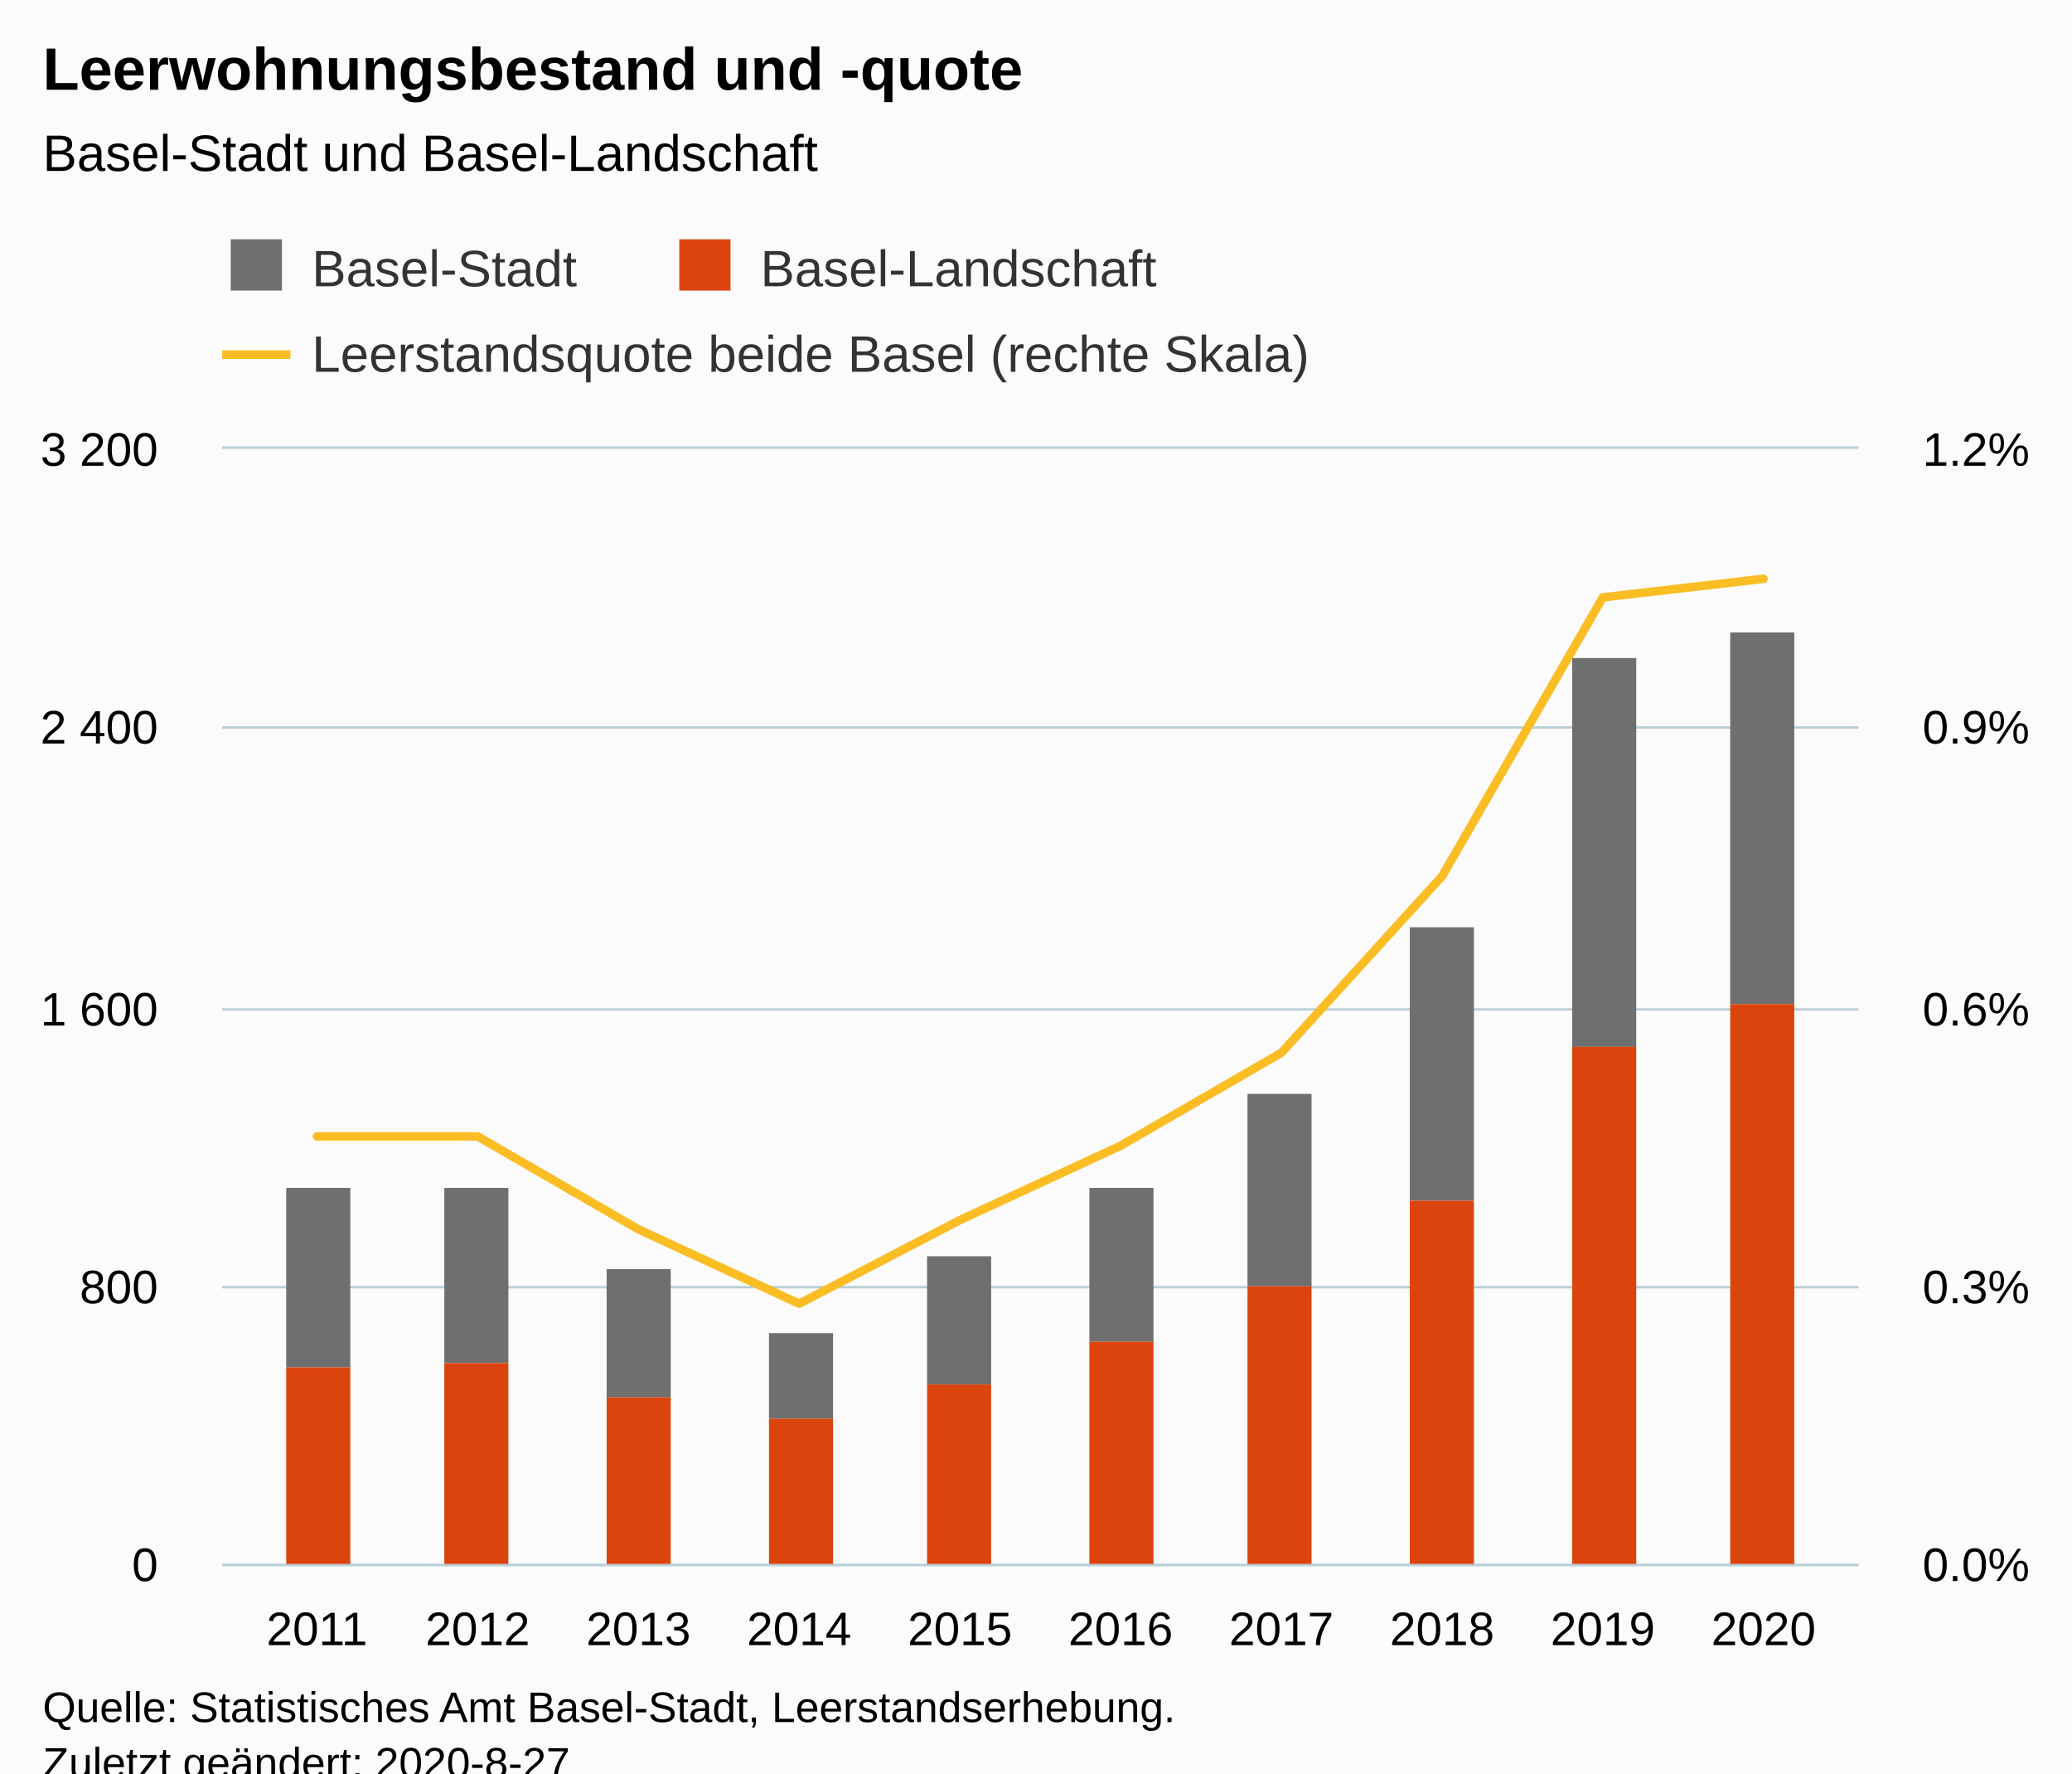
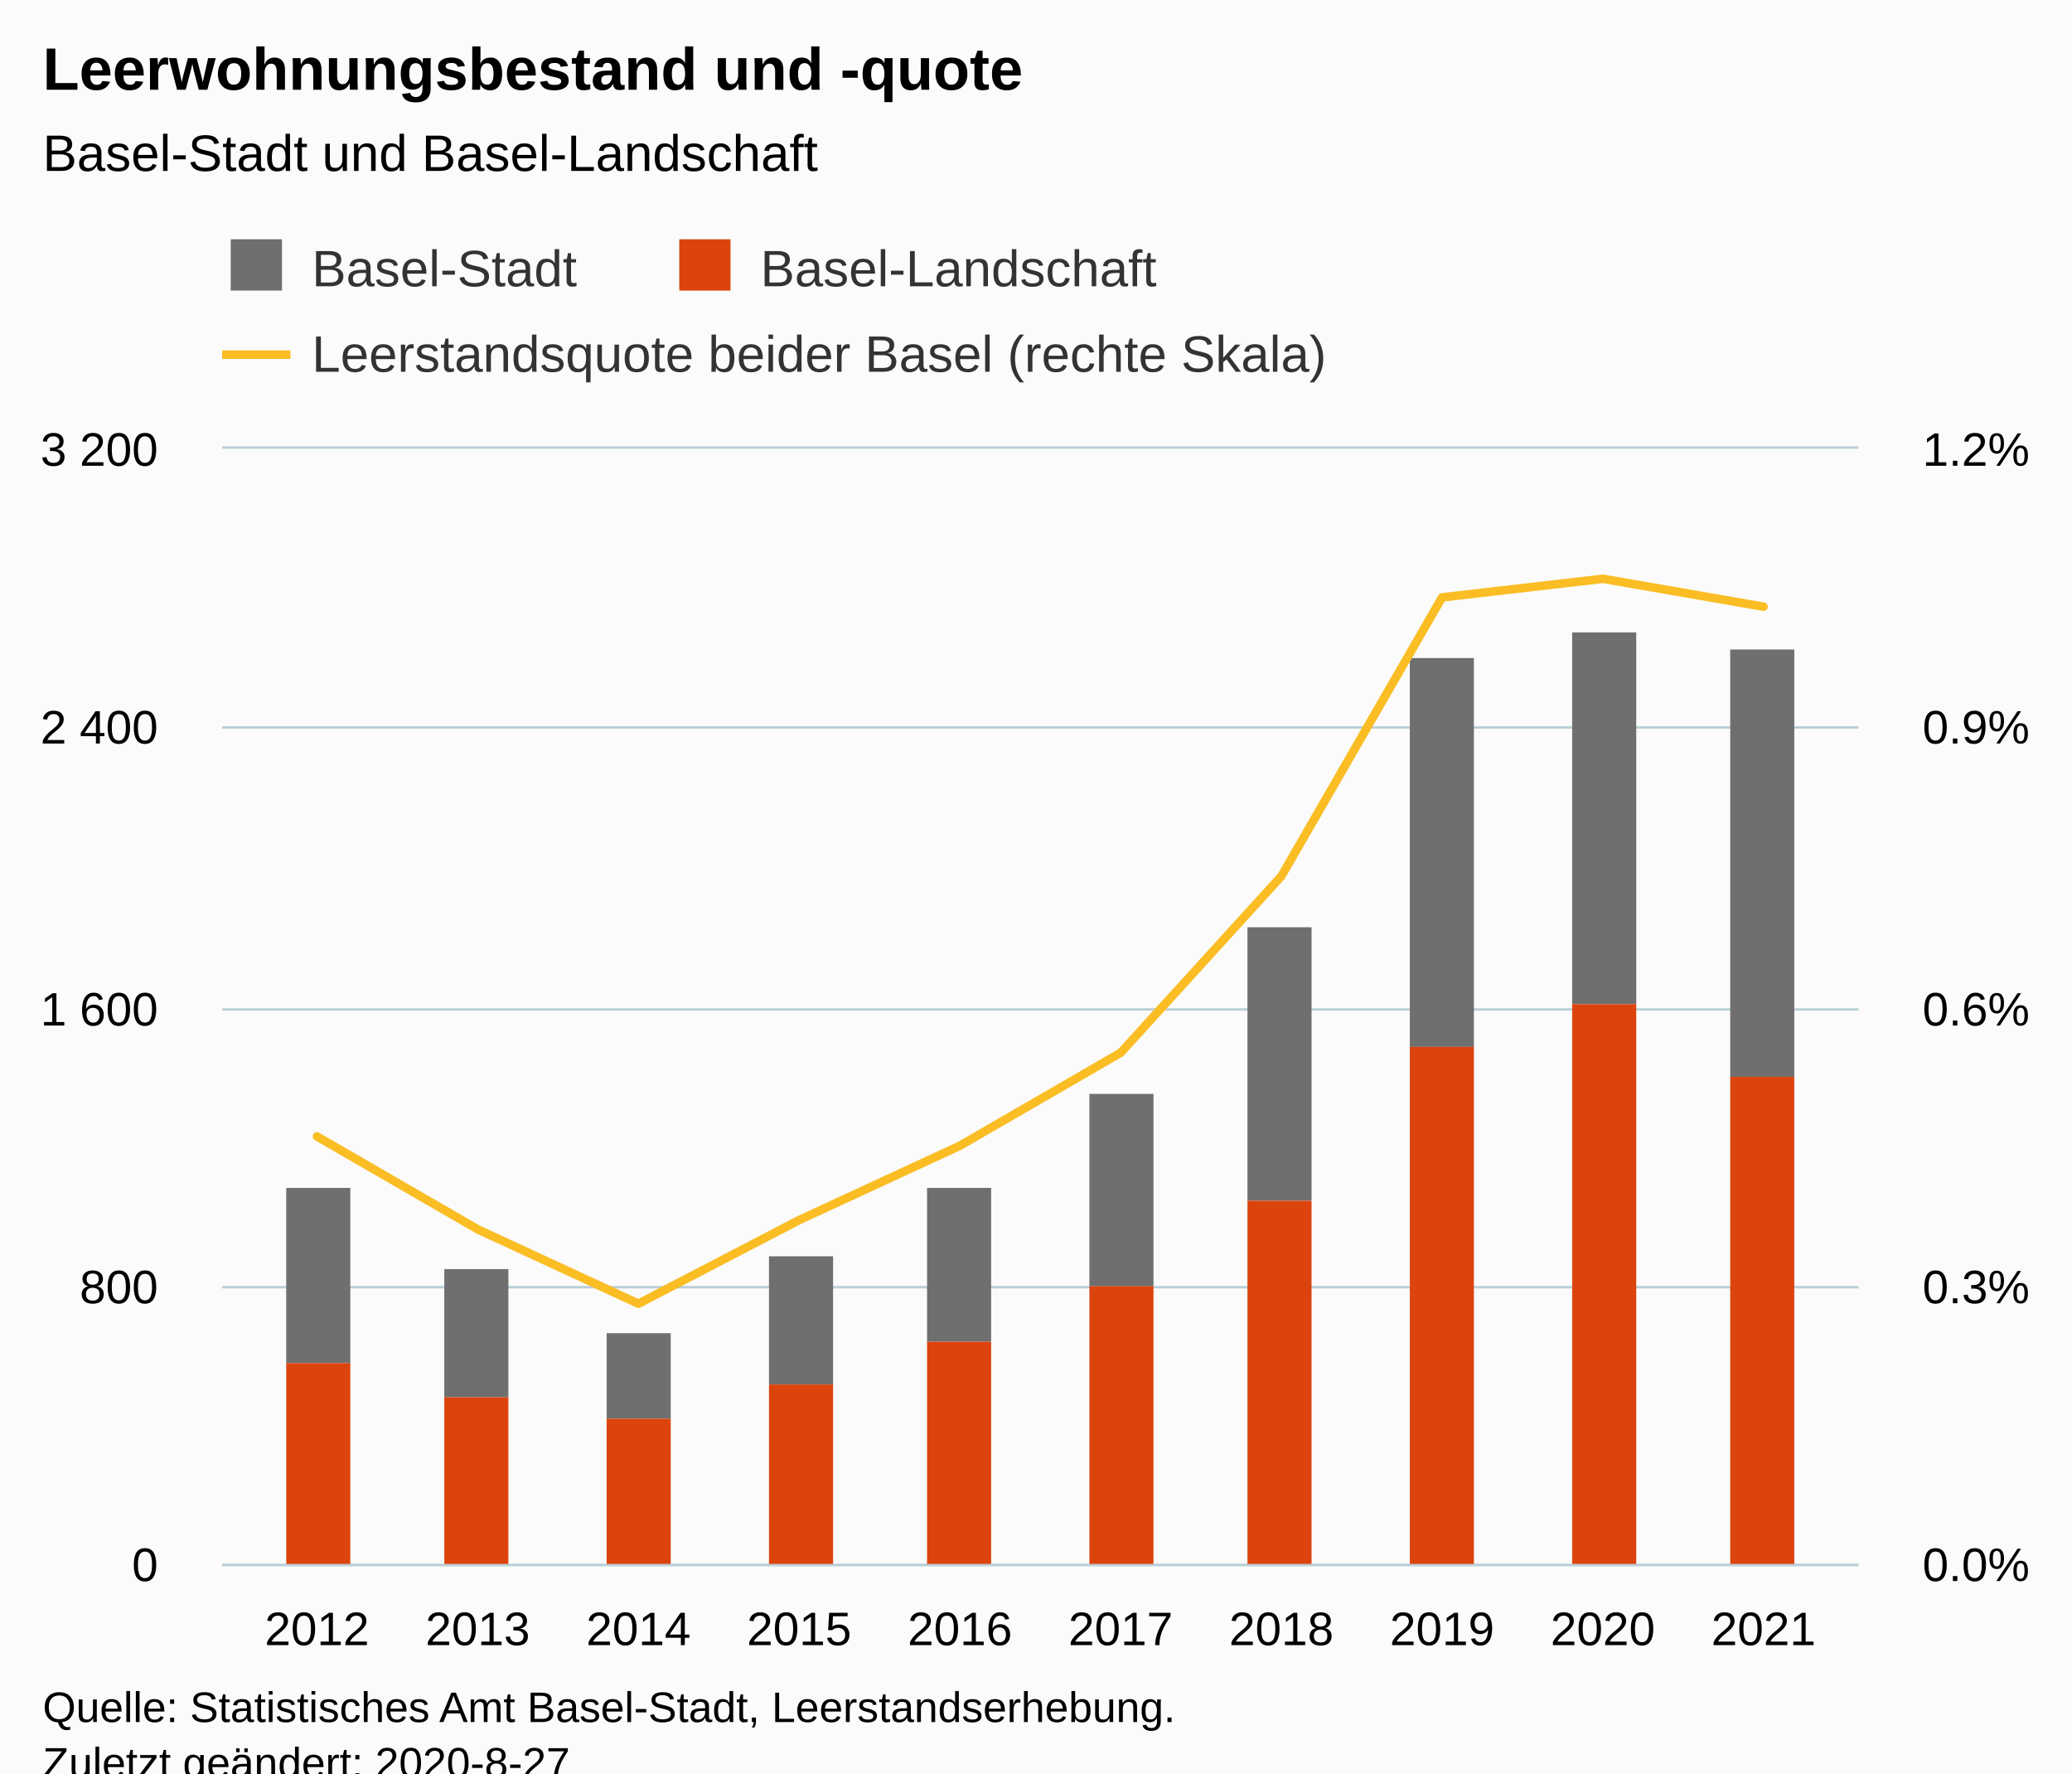
<svg xmlns="http://www.w3.org/2000/svg" version="1.1" class="highcharts-root" style="font-family:Arial;font-size:12px;" viewBox="0 0 485 415">
  <defs>
-     <clipPath id="highcharts-wmrfg8s-38-">
+     <clipPath id="highcharts-lama1k1-39-">
      <rect x="0" y="0" width="383" height="261" fill="none" />
    </clipPath>
-     <clipPath id="highcharts-wmrfg8s-49-">
+     <clipPath id="highcharts-lama1k1-50-">
      <rect x="0" y="0" width="383" height="261" fill="none" />
    </clipPath>
-     <clipPath id="highcharts-wmrfg8s-70-">
+     <clipPath id="highcharts-lama1k1-71-">
      <rect x="0" y="0" width="383" height="261" fill="none" />
+     </clipPath>
+     <clipPath id="highcharts-lama1k1-72-">
+       <rect x="52" y="105" width="383" height="261" fill="none" />
    </clipPath>
  </defs>
  <rect fill="#fbfbfb" class="highcharts-background" x="0" y="0" width="485" height="428" rx="0" ry="0" />
  <rect fill="none" class="highcharts-plot-background" x="52" y="105" width="383" height="261" />
  <g class="highcharts-pane-group" data-z-index="0" />
  <g class="highcharts-grid highcharts-xaxis-grid" data-z-index="1">
    <path fill="none" data-z-index="1" class="highcharts-grid-line" d="M 73.5 105 L 73.5 366" opacity="1" />
    <path fill="none" data-z-index="1" class="highcharts-grid-line" d="M 111.5 105 L 111.5 366" opacity="1" />
    <path fill="none" data-z-index="1" class="highcharts-grid-line" d="M 148.5 105 L 148.5 366" opacity="1" />
    <path fill="none" data-z-index="1" class="highcharts-grid-line" d="M 186.5 105 L 186.5 366" opacity="1" />
    <path fill="none" data-z-index="1" class="highcharts-grid-line" d="M 224.5 105 L 224.5 366" opacity="1" />
    <path fill="none" data-z-index="1" class="highcharts-grid-line" d="M 261.5 105 L 261.5 366" opacity="1" />
    <path fill="none" data-z-index="1" class="highcharts-grid-line" d="M 299.5 105 L 299.5 366" opacity="1" />
    <path fill="none" data-z-index="1" class="highcharts-grid-line" d="M 337.5 105 L 337.5 366" opacity="1" />
    <path fill="none" data-z-index="1" class="highcharts-grid-line" d="M 374.5 105 L 374.5 366" opacity="1" />
    <path fill="none" data-z-index="1" class="highcharts-grid-line" d="M 412.5 105 L 412.5 366" opacity="1" />
  </g>
  <g class="highcharts-grid highcharts-yaxis-grid" data-z-index="1">
    <path fill="none" stroke="#B9CFD7" stroke-width="0.5" data-z-index="1" class="highcharts-grid-line" d="M 52 366.25 L 435 366.25" opacity="1" />
    <path fill="none" stroke="#B9CFD7" stroke-width="0.5" data-z-index="1" class="highcharts-grid-line" d="M 52 301.25 L 435 301.25" opacity="1" />
    <path fill="none" stroke="#B9CFD7" stroke-width="0.5" data-z-index="1" class="highcharts-grid-line" d="M 52 236.25 L 435 236.25" opacity="1" />
    <path fill="none" stroke="#B9CFD7" stroke-width="0.5" data-z-index="1" class="highcharts-grid-line" d="M 52 170.25 L 435 170.25" opacity="1" />
    <path fill="none" stroke="#B9CFD7" stroke-width="0.5" data-z-index="1" class="highcharts-grid-line" d="M 52 104.75 L 435 104.75" opacity="1" />
  </g>
  <g class="highcharts-grid highcharts-yaxis-grid" data-z-index="1">
    <path fill="none" stroke="#B9CFD7" stroke-width="0.5" data-z-index="1" class="highcharts-grid-line" d="M 52 366.25 L 435 366.25" opacity="1" />
    <path fill="none" stroke="#B9CFD7" stroke-width="0.5" data-z-index="1" class="highcharts-grid-line" d="M 52 301.25 L 435 301.25" opacity="1" />
    <path fill="none" stroke="#B9CFD7" stroke-width="0.5" data-z-index="1" class="highcharts-grid-line" d="M 52 236.25 L 435 236.25" opacity="1" />
    <path fill="none" stroke="#B9CFD7" stroke-width="0.5" data-z-index="1" class="highcharts-grid-line" d="M 52 170.25 L 435 170.25" opacity="1" />
    <path fill="none" stroke="#B9CFD7" stroke-width="0.5" data-z-index="1" class="highcharts-grid-line" d="M 52 104.75 L 435 104.75" opacity="1" />
  </g>
  <rect fill="none" class="highcharts-plot-border" data-z-index="1" x="52" y="105" width="383" height="261" />
  <g class="highcharts-axis highcharts-xaxis" data-z-index="2">
    <path fill="none" class="highcharts-axis-line" stroke="#B9CFD7" stroke-width="0.5" data-z-index="7" d="M 52 366.25 L 435 366.25" />
  </g>
  <g class="highcharts-axis highcharts-yaxis" data-z-index="2">
    <path fill="none" class="highcharts-axis-line" data-z-index="7" d="M 52 105 L 52 366" />
  </g>
  <g class="highcharts-axis highcharts-yaxis" data-z-index="2">
    <path fill="none" class="highcharts-axis-line" data-z-index="7" d="M 435 105 L 435 366" />
  </g>
  <g class="highcharts-series-group" data-z-index="3">
-     <g class="highcharts-series highcharts-series-0 highcharts-column-series" data-z-index="0.1" opacity="1" transform="translate(52,105) scale(1 1)" clip-path="url(#highcharts-wmrfg8s-49-)">
-       <rect x="15" y="173" width="15" height="42" fill="#6F6F6F" opacity="1" class="highcharts-point" />
-       <rect x="52" y="173" width="15" height="41" fill="#6F6F6F" opacity="1" class="highcharts-point" />
-       <rect x="90" y="192" width="15" height="30" fill="#6F6F6F" opacity="1" class="highcharts-point" />
-       <rect x="128" y="207" width="15" height="20" fill="#6F6F6F" opacity="1" class="highcharts-point" />
-       <rect x="165" y="189" width="15" height="30" fill="#6F6F6F" opacity="1" class="highcharts-point" />
-       <rect x="203" y="173" width="15" height="36" fill="#6F6F6F" opacity="1" class="highcharts-point" />
-       <rect x="240" y="151" width="15" height="45" fill="#6F6F6F" opacity="1" class="highcharts-point" />
-       <rect x="278" y="112" width="15" height="64" fill="#6F6F6F" opacity="1" class="highcharts-point" />
-       <rect x="316" y="49" width="15" height="91" fill="#6F6F6F" opacity="1" class="highcharts-point" />
-       <rect x="353" y="43" width="15" height="87" fill="#6F6F6F" opacity="1" class="highcharts-point" />
+     <g class="highcharts-series highcharts-series-0 highcharts-column-series" data-z-index="0.1" opacity="1" transform="translate(52,105) scale(1 1)" clip-path="url(#highcharts-lama1k1-50-)">
+       <rect x="15" y="173" width="15" height="41" fill="#6F6F6F" opacity="1" class="highcharts-point" />
+       <rect x="52" y="192" width="15" height="30" fill="#6F6F6F" opacity="1" class="highcharts-point" />
+       <rect x="90" y="207" width="15" height="20" fill="#6F6F6F" opacity="1" class="highcharts-point" />
+       <rect x="128" y="189" width="15" height="30" fill="#6F6F6F" opacity="1" class="highcharts-point" />
+       <rect x="165" y="173" width="15" height="36" fill="#6F6F6F" opacity="1" class="highcharts-point" />
+       <rect x="203" y="151" width="15" height="45" fill="#6F6F6F" opacity="1" class="highcharts-point" />
+       <rect x="240" y="112" width="15" height="64" fill="#6F6F6F" opacity="1" class="highcharts-point" />
+       <rect x="278" y="49" width="15" height="91" fill="#6F6F6F" opacity="1" class="highcharts-point" />
+       <rect x="316" y="43" width="15" height="87" fill="#6F6F6F" opacity="1" class="highcharts-point" />
+       <rect x="353" y="47" width="15" height="100" fill="#6F6F6F" opacity="1" class="highcharts-point" />
    </g>
    <g class="highcharts-markers highcharts-series-0 highcharts-column-series" data-z-index="0.1" opacity="1" transform="translate(52,105) scale(1 1)" clip-path="none" />
-     <g class="highcharts-series highcharts-series-1 highcharts-column-series" data-z-index="0.1" opacity="1" transform="translate(52,105) scale(1 1)" clip-path="url(#highcharts-wmrfg8s-49-)">
-       <rect x="15" y="215" width="15" height="47" fill="#DC440E" opacity="1" class="highcharts-point" />
-       <rect x="52" y="214" width="15" height="48" fill="#DC440E" opacity="1" class="highcharts-point" />
-       <rect x="90" y="222" width="15" height="40" fill="#DC440E" opacity="1" class="highcharts-point" />
-       <rect x="128" y="227" width="15" height="35" fill="#DC440E" opacity="1" class="highcharts-point" />
-       <rect x="165" y="219" width="15" height="43" fill="#DC440E" opacity="1" class="highcharts-point" />
-       <rect x="203" y="209" width="15" height="53" fill="#DC440E" opacity="1" class="highcharts-point" />
-       <rect x="240" y="196" width="15" height="66" fill="#DC440E" opacity="1" class="highcharts-point" />
-       <rect x="278" y="176" width="15" height="86" fill="#DC440E" opacity="1" class="highcharts-point" />
-       <rect x="316" y="140" width="15" height="122" fill="#DC440E" opacity="1" class="highcharts-point" />
-       <rect x="353" y="130" width="15" height="132" fill="#DC440E" opacity="1" class="highcharts-point" />
+     <g class="highcharts-series highcharts-series-1 highcharts-column-series" data-z-index="0.1" opacity="1" transform="translate(52,105) scale(1 1)" clip-path="url(#highcharts-lama1k1-50-)">
+       <rect x="15" y="214" width="15" height="48" fill="#DC440E" opacity="1" class="highcharts-point" />
+       <rect x="52" y="222" width="15" height="40" fill="#DC440E" opacity="1" class="highcharts-point" />
+       <rect x="90" y="227" width="15" height="35" fill="#DC440E" opacity="1" class="highcharts-point" />
+       <rect x="128" y="219" width="15" height="43" fill="#DC440E" opacity="1" class="highcharts-point" />
+       <rect x="165" y="209" width="15" height="53" fill="#DC440E" opacity="1" class="highcharts-point" />
+       <rect x="203" y="196" width="15" height="66" fill="#DC440E" opacity="1" class="highcharts-point" />
+       <rect x="240" y="176" width="15" height="86" fill="#DC440E" opacity="1" class="highcharts-point" />
+       <rect x="278" y="140" width="15" height="122" fill="#DC440E" opacity="1" class="highcharts-point" />
+       <rect x="316" y="130" width="15" height="132" fill="#DC440E" opacity="1" class="highcharts-point" />
+       <rect x="353" y="147" width="15" height="115" fill="#DC440E" opacity="1" class="highcharts-point" />
    </g>
    <g class="highcharts-markers highcharts-series-1 highcharts-column-series" data-z-index="0.1" opacity="1" transform="translate(52,105) scale(1 1)" clip-path="none" />
-     <g class="highcharts-series highcharts-series-2 highcharts-line-series" data-z-index="0.1" opacity="1" transform="translate(52,105) scale(1 1)" clip-path="url(#highcharts-wmrfg8s-70-)">
-       <path fill="none" d="M 22.197 160.95 L 59.82 160.95 L 97.443 182.7 L 135.066 200.1 L 172.689 180.525 L 210.311 163.125 L 247.934 141.375 L 285.557 100.05 L 323.18 34.8 L 360.803 30.45" class="highcharts-graph" data-z-index="1" stroke="#FABD24" stroke-width="2" stroke-linejoin="round" stroke-linecap="round" />
+     <g class="highcharts-series highcharts-series-2 highcharts-line-series" data-z-index="0.1" opacity="1" transform="translate(52,105) scale(1 1)" clip-path="url(#highcharts-lama1k1-71-)">
+       <path fill="none" d="M 22.197 160.95 L 59.82 182.7 L 97.443 200.1 L 135.066 180.525 L 172.689 163.125 L 210.311 141.375 L 247.934 100.05 L 285.557 34.8 L 323.18 30.45 L 360.803 36.975" class="highcharts-graph" data-z-index="1" stroke="#FABD24" stroke-width="2" stroke-linejoin="round" stroke-linecap="round" />
    </g>
    <g class="highcharts-markers highcharts-series-2 highcharts-line-series" data-z-index="0.1" opacity="1" transform="translate(52,105) scale(1 1)" clip-path="none" />
  </g>
  <text x="10" text-anchor="start" class="highcharts-title" data-z-index="4" style="color:#000000;font-size:14px;font-weight:bold;fill:#000000;" y="21">
    <tspan>Leerwohnungsbestand und -quote</tspan>
  </text>
  <text x="10" text-anchor="start" class="highcharts-subtitle" data-z-index="4" style="color:#000000;font-size:12px;font-weight:normal;fill:#000000;" y="40">
    <tspan>Basel-Stadt und Basel-Landschaft</tspan>
  </text>
  <text x="10" text-anchor="start" class="highcharts-caption" data-z-index="4" style="color:#666666;fill:#666666;" y="400" />
  <g class="highcharts-legend" data-z-index="7" transform="translate(51,56)">
-     <rect fill="none" class="highcharts-legend-box" rx="0" ry="0" x="0" y="0" width="265" height="37" visibility="visible" />
+     <rect fill="none" class="highcharts-legend-box" rx="0" ry="0" x="0" y="0" width="269" height="37" visibility="visible" />
    <g data-z-index="1">
      <g>
        <g class="highcharts-legend-item highcharts-column-series highcharts-color-undefined highcharts-series-0" data-z-index="1" transform="translate(1,-4)">
          <text x="21" style="color:#333333;cursor:pointer;font-size:12px;font-weight:normal;fill:#333333;" text-anchor="start" data-z-index="2" y="15">
            <tspan>Basel-Stadt</tspan>
          </text>
          <rect x="2" y="4" width="12" height="12" fill="#6F6F6F" class="highcharts-point" data-z-index="3" />
        </g>
        <g class="highcharts-legend-item highcharts-column-series highcharts-color-undefined highcharts-series-1" data-z-index="1" transform="translate(106,-4)">
          <text x="21" y="15" style="color:#333333;cursor:pointer;font-size:12px;font-weight:normal;fill:#333333;" text-anchor="start" data-z-index="2">
            <tspan>Basel-Landschaft</tspan>
          </text>
          <rect x="2" y="4" width="12" height="12" fill="#DC440E" class="highcharts-point" data-z-index="3" />
        </g>
        <g class="highcharts-legend-item highcharts-line-series highcharts-color-undefined highcharts-series-2" data-z-index="1" transform="translate(1,16)">
          <path fill="none" d="M 0 11 L 16 11" class="highcharts-graph" stroke="#FABD24" stroke-width="2" />
          <text x="21" y="15" style="color:#333333;cursor:pointer;font-size:12px;font-weight:normal;fill:#333333;" text-anchor="start" data-z-index="2">
-             <tspan>Leerstandsquote beide Basel (rechte Skala)</tspan>
+             <tspan>Leerstandsquote beider Basel (rechte Skala)</tspan>
          </text>
        </g>
      </g>
    </g>
  </g>
  <g class="highcharts-axis-labels highcharts-xaxis-labels" data-z-index="7">
-     <text x="74.197" style="color:#000000;cursor:default;font-size:11px;fill:#000000;" text-anchor="middle" transform="translate(0,0)" y="385" opacity="1">2011</text>
-     <text x="111.82" style="color:#000000;cursor:default;font-size:11px;fill:#000000;" text-anchor="middle" transform="translate(0,0)" y="385" opacity="1">2012</text>
-     <text x="149.443" style="color:#000000;cursor:default;font-size:11px;fill:#000000;" text-anchor="middle" transform="translate(0,0)" y="385" opacity="1">2013</text>
-     <text x="187.066" style="color:#000000;cursor:default;font-size:11px;fill:#000000;" text-anchor="middle" transform="translate(0,0)" y="385" opacity="1">2014</text>
-     <text x="224.689" style="color:#000000;cursor:default;font-size:11px;fill:#000000;" text-anchor="middle" transform="translate(0,0)" y="385" opacity="1">2015</text>
-     <text x="262.311" style="color:#000000;cursor:default;font-size:11px;fill:#000000;" text-anchor="middle" transform="translate(0,0)" y="385" opacity="1">2016</text>
-     <text x="299.934" style="color:#000000;cursor:default;font-size:11px;fill:#000000;" text-anchor="middle" transform="translate(0,0)" y="385" opacity="1">2017</text>
-     <text x="337.557" style="color:#000000;cursor:default;font-size:11px;fill:#000000;" text-anchor="middle" transform="translate(0,0)" y="385" opacity="1">2018</text>
-     <text x="375.18" style="color:#000000;cursor:default;font-size:11px;fill:#000000;" text-anchor="middle" transform="translate(0,0)" y="385" opacity="1">2019</text>
-     <text x="412.803" style="color:#000000;cursor:default;font-size:11px;fill:#000000;" text-anchor="middle" transform="translate(0,0)" y="385" opacity="1">2020</text>
+     <text x="74.197" style="color:#000000;cursor:default;font-size:11px;fill:#000000;" text-anchor="middle" transform="translate(0,0)" y="385" opacity="1">2012</text>
+     <text x="111.82" style="color:#000000;cursor:default;font-size:11px;fill:#000000;" text-anchor="middle" transform="translate(0,0)" y="385" opacity="1">2013</text>
+     <text x="149.443" style="color:#000000;cursor:default;font-size:11px;fill:#000000;" text-anchor="middle" transform="translate(0,0)" y="385" opacity="1">2014</text>
+     <text x="187.066" style="color:#000000;cursor:default;font-size:11px;fill:#000000;" text-anchor="middle" transform="translate(0,0)" y="385" opacity="1">2015</text>
+     <text x="224.689" style="color:#000000;cursor:default;font-size:11px;fill:#000000;" text-anchor="middle" transform="translate(0,0)" y="385" opacity="1">2016</text>
+     <text x="262.311" style="color:#000000;cursor:default;font-size:11px;fill:#000000;" text-anchor="middle" transform="translate(0,0)" y="385" opacity="1">2017</text>
+     <text x="299.934" style="color:#000000;cursor:default;font-size:11px;fill:#000000;" text-anchor="middle" transform="translate(0,0)" y="385" opacity="1">2018</text>
+     <text x="337.557" style="color:#000000;cursor:default;font-size:11px;fill:#000000;" text-anchor="middle" transform="translate(0,0)" y="385" opacity="1">2019</text>
+     <text x="375.18" style="color:#000000;cursor:default;font-size:11px;fill:#000000;" text-anchor="middle" transform="translate(0,0)" y="385" opacity="1">2020</text>
+     <text x="412.803" style="color:#000000;cursor:default;font-size:11px;fill:#000000;" text-anchor="middle" transform="translate(0,0)" y="385" opacity="1">2021</text>
  </g>
  <g class="highcharts-axis-labels highcharts-yaxis-labels" data-z-index="7">
    <text x="37" style="color:#000000;cursor:default;font-size:11px;fill:#000000;" text-anchor="end" transform="translate(0,0)" y="370" opacity="1">0</text>
    <text x="37" style="color:#000000;cursor:default;font-size:11px;fill:#000000;" text-anchor="end" transform="translate(0,0)" y="305" opacity="1">800</text>
    <text x="37" style="color:#000000;cursor:default;font-size:11px;fill:#000000;" text-anchor="end" transform="translate(0,0)" y="240" opacity="1">
      <tspan>1 600</tspan>
    </text>
    <text x="37" style="color:#000000;cursor:default;font-size:11px;fill:#000000;" text-anchor="end" transform="translate(0,0)" y="174" opacity="1">
      <tspan>2 400</tspan>
    </text>
    <text x="37" style="color:#000000;cursor:default;font-size:11px;fill:#000000;" text-anchor="end" transform="translate(0,0)" y="109" opacity="1">
      <tspan>3 200</tspan>
    </text>
  </g>
  <g class="highcharts-axis-labels highcharts-yaxis-labels" data-z-index="7">
    <text x="450" style="color:#000000;cursor:default;font-size:11px;fill:#000000;" text-anchor="start" transform="translate(0,0)" y="370" opacity="1">0.0%</text>
    <text x="450" style="color:#000000;cursor:default;font-size:11px;fill:#000000;" text-anchor="start" transform="translate(0,0)" y="305" opacity="1">0.3%</text>
    <text x="450" style="color:#000000;cursor:default;font-size:11px;fill:#000000;" text-anchor="start" transform="translate(0,0)" y="240" opacity="1">0.6%</text>
    <text x="450" style="color:#000000;cursor:default;font-size:11px;fill:#000000;" text-anchor="start" transform="translate(0,0)" y="174" opacity="1">0.9%</text>
    <text x="450" style="color:#000000;cursor:default;font-size:11px;fill:#000000;" text-anchor="start" transform="translate(0,0)" y="109" opacity="1">1.2%</text>
  </g>
  <text x="10" class="highcharts-credits" text-anchor="start" data-z-index="8" style="cursor:default;color:#000000;font-size:10px;fill:#000000;" y="403">
    <tspan>Quelle: Statistisches Amt Basel-Stadt, Leerstandserhebung.</tspan>
    <tspan x="10" dy="13">Zuletzt geändert: 2020-8-27</tspan>
  </text>
+   <g class="highcharts-control-points" data-z-index="99" clip-path="url(#highcharts-lama1k1-72-)" />
</svg>
